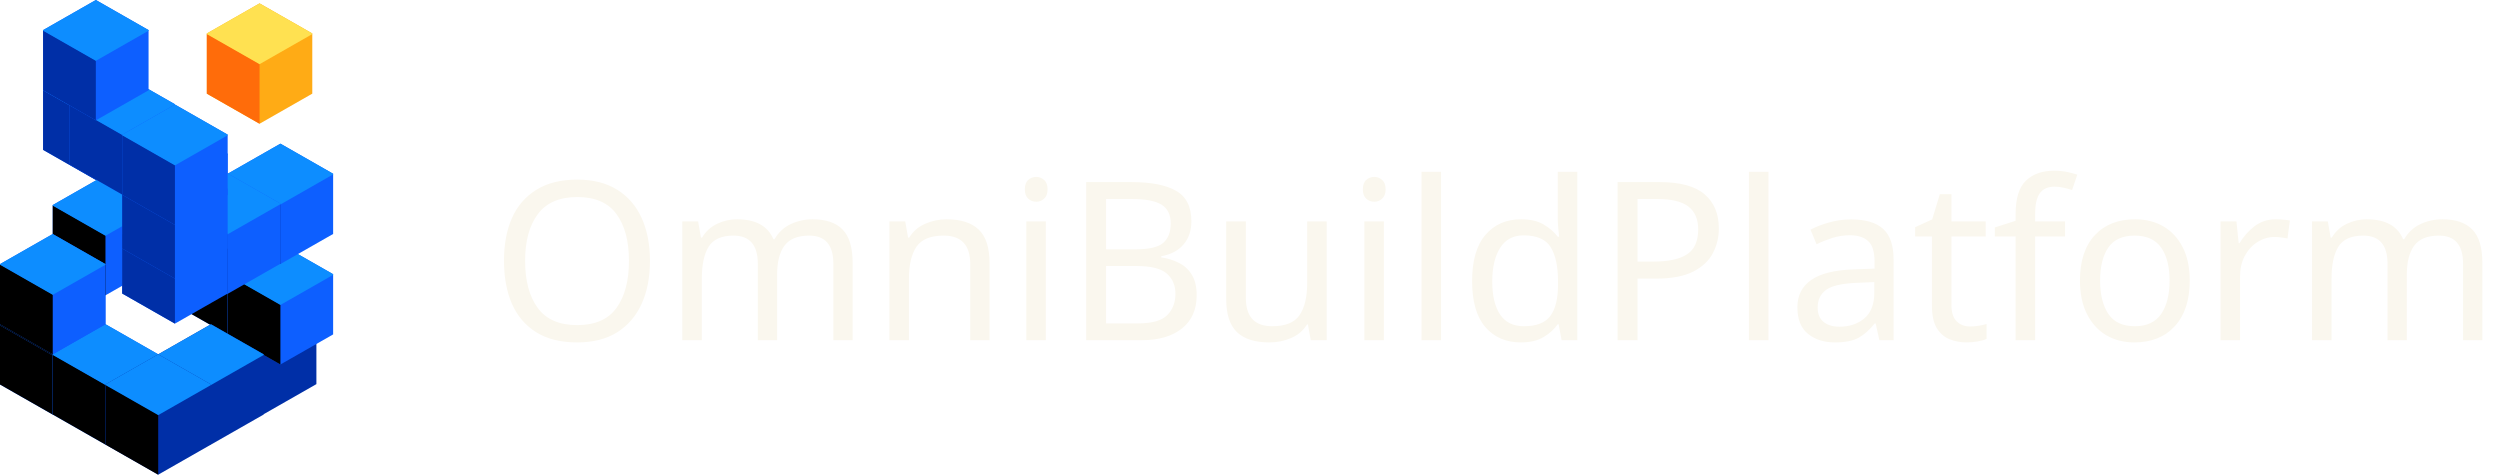
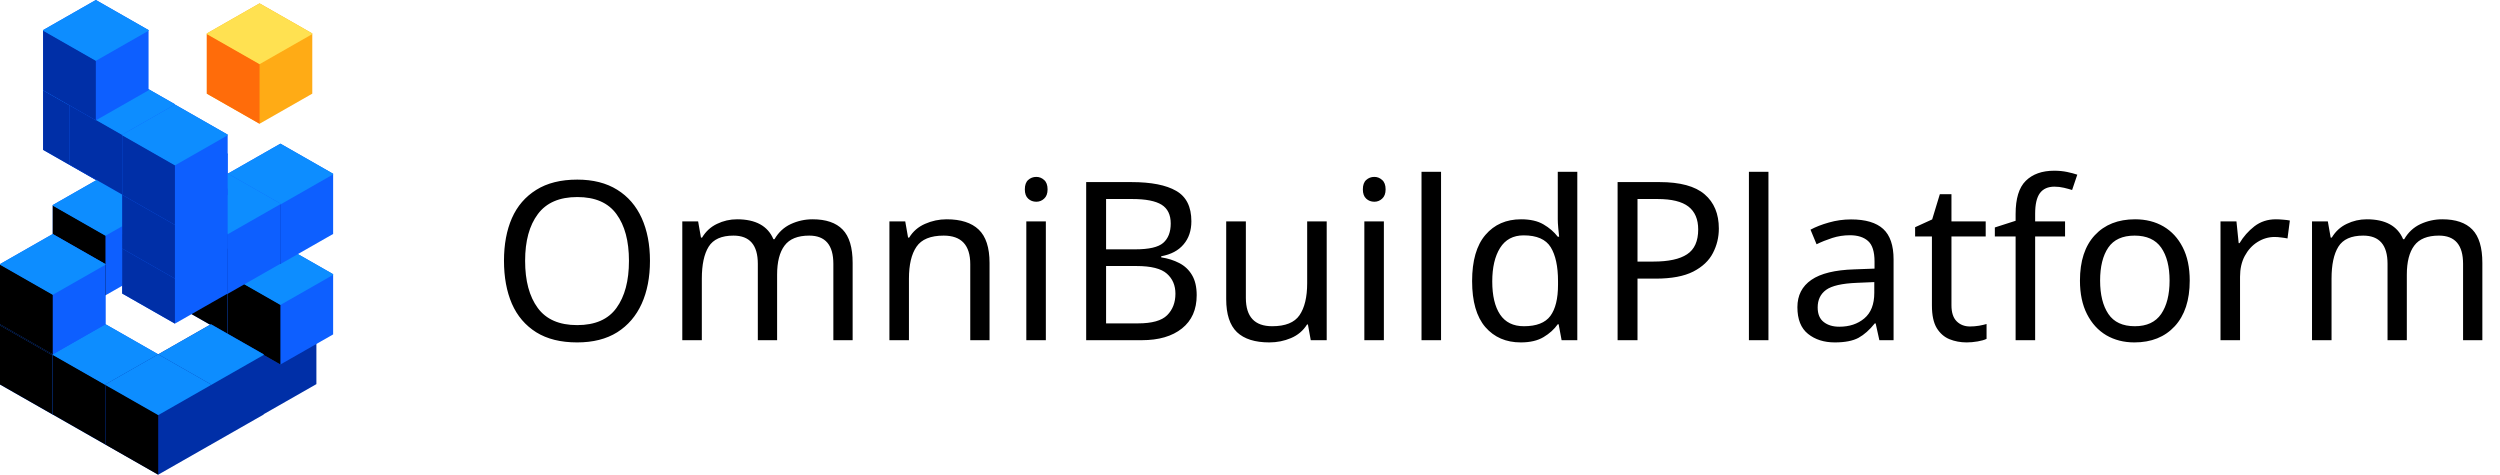
<svg xmlns="http://www.w3.org/2000/svg" width="316px" height="60px" viewBox="0 0 316 60" version="1.1">
-   <g id="OBP/logo" stroke="none" stroke-width="1" fill="none" fill-rule="evenodd">
+   <g id="OBP/logo" stroke="none" stroke-width="1">
    <g id="编组">
      <polygon id="Fill-1" fill="#002FA7" points="39.993 48.552 39.993 40.944 33.328 37.14 26.662 40.944 26.662 48.552 33.328 52.356" />
      <polygon id="Fill-2" fill="#002FA7" points="26.662 40.984 26.662 48.552 33.328 52.356 33.328 44.788" />
      <polygon id="Fill-3" fill="#0D8DFF" points="26.662 41.023 33.328 44.827 39.993 41.023 39.993 40.944 33.328 37.14 26.662 40.944" />
      <polygon id="Fill-4" fill="#0D5FFF" points="28.777 32.073 28.777 24.465 22.112 20.661 15.446 24.465 15.446 32.073 22.112 35.877" />
      <polygon id="Fill-5" fill="#002FA7" points="15.446 24.504 15.446 32.073 22.112 35.877 22.112 28.308" />
      <polygon id="Fill-6" fill="#0D8DFF" points="15.446 24.544 22.112 28.348 28.777 24.544 28.777 24.465 22.112 20.661 15.446 24.465" />
      <polygon id="Fill-7" fill="#0D5FFF" points="28.777 27.053 28.777 19.446 22.112 15.642 15.446 19.446 15.446 27.053 22.112 30.857" />
      <polygon id="Fill-8" fill="#002FA7" points="15.446 19.485 15.446 27.054 22.112 30.857 22.112 23.289" />
      <polygon id="Fill-9" fill="#0D8DFF" points="15.446 19.525 22.112 23.328 28.777 19.525 28.777 19.446 22.112 15.642 15.446 19.446" />
      <polygon id="Fill-10" fill="#0D5FFF" points="35.443 38.505 35.443 30.897 28.777 27.093 22.112 30.897 22.112 38.505 28.777 42.308" />
      <polygon id="Fill-11" fill="#000000" points="22.112 30.936 22.112 38.505 28.777 42.308 28.777 34.74" />
      <polygon id="Fill-12" fill="#0D8DFF" points="22.112 30.976 28.777 34.779 35.443 30.976 35.443 30.897 28.777 27.093 22.112 30.897" />
      <polygon id="Fill-13" fill="#0D5FFF" points="28.777 34.661 28.777 42.269 35.443 46.073 42.108 42.269 42.108 34.661 35.443 30.857" />
      <polygon id="Fill-14" fill="#000000" points="28.777 34.701 28.777 42.269 35.443 46.073 35.443 38.504" />
      <polygon id="Fill-15" fill="#0D8DFF" points="28.777 34.661 28.777 34.74 35.443 38.544 42.108 34.74 42.108 34.661 35.443 30.857" />
      <polygon id="Fill-16" fill="#FFAB15" points="39.473 11.838 39.473 4.23 32.807 0.426 26.142 4.23 26.142 11.838 32.807 15.642" />
      <polygon id="Fill-17" fill="#FF6C0A" points="26.142 4.27 26.142 11.838 32.807 15.642 32.807 8.073" />
      <polygon id="Fill-18" fill="#FFE151" points="26.142 4.309 32.807 8.113 39.473 4.309 39.473 4.23 32.807 0.426 26.142 4.23" />
      <polygon id="Fill-19" fill="#0D5FFF" points="0 40.991 0 48.599 6.666 52.403 13.331 48.599 13.331 40.991 6.666 37.187" />
      <polygon id="Fill-20" fill="#000000" points="0 48.599 6.666 52.403 6.666 44.835 0 41.031" />
      <polygon id="Fill-21" fill="#0D8DFF" points="0 40.991 0 41.07 6.666 44.874 13.331 41.07 13.331 40.991 6.666 37.187" />
      <polygon id="Fill-22" fill="#0D5FFF" points="0 33.525 0 41.133 6.666 44.937 13.331 41.133 13.331 33.525 6.666 29.721" />
      <polygon id="Fill-23" fill="#000000" points="0 41.133 6.666 44.937 6.666 37.368 0 33.564" />
      <polygon id="Fill-24" fill="#0D8DFF" points="0 33.525 0 33.604 6.666 37.408 13.331 33.604 13.331 33.525 6.666 29.721" />
      <polygon id="Fill-25" fill="#0D5FFF" points="19.997 52.393 19.997 44.785 13.331 40.981 6.666 44.785 6.666 52.393 13.331 56.197" />
      <polygon id="Fill-26" fill="#000000" points="6.666 44.824 6.666 52.393 13.331 56.196 13.331 48.628" />
      <polygon id="Fill-27" fill="#0D8DFF" points="6.666 44.864 13.331 48.667 19.997 44.864 19.997 44.785 13.331 40.981 6.666 44.785" />
      <polygon id="Fill-28" fill="#002FA7" points="33.328 52.395 33.328 44.788 26.662 40.984 19.997 44.788 19.997 52.395 26.662 56.199" />
      <polygon id="Fill-29" fill="#002FA7" points="19.997 44.827 19.997 52.395 26.662 56.199 26.662 48.631" />
      <polygon id="Fill-30" fill="#0D8DFF" points="19.997 44.866 26.662 48.67 33.328 44.866 33.328 44.788 26.662 40.984 19.997 44.788" />
      <polygon id="Fill-31" fill="#002FA7" points="13.331 48.588 13.331 56.196 19.997 60 26.662 56.196 26.662 48.588 19.997 44.784" />
      <polygon id="Fill-32" fill="#000000" points="13.331 56.196 19.997 60 19.997 52.432 13.331 48.628" />
      <polygon id="Fill-33" fill="#0D8DFF" points="13.331 48.667 19.997 52.471 26.662 48.667 26.662 48.588 19.997 44.784 13.331 48.588" />
      <polygon id="Fill-34" fill="#0D5FFF" points="19.997 33.525 19.997 25.917 13.331 22.113 6.666 25.917 6.666 33.525 13.331 37.329" />
      <polygon id="Fill-35" fill="#000000" points="6.666 25.957 6.666 33.525 13.331 37.329 13.331 29.76" />
      <polygon id="Fill-36" fill="#0D8DFF" points="6.666 25.996 13.331 29.8 19.997 25.996 19.997 25.917 13.331 22.113 6.666 25.917" />
      <polygon id="Fill-37" fill="#0D5FFF" points="0 33.383 0 40.991 6.666 44.795 13.331 40.991 13.331 33.383 6.666 29.58" />
      <polygon id="Fill-38" fill="#000000" points="0 40.991 6.666 44.795 6.666 37.227 0 33.423" />
      <polygon id="Fill-39" fill="#0D8DFF" points="0 33.383 0 33.462 6.666 37.266 13.331 33.462 13.331 33.383 6.666 29.58" />
      <polygon id="Fill-40" fill="#0D5FFF" points="28.777 21.964 28.777 29.572 35.443 33.376 42.108 29.572 42.108 21.964 35.443 18.16" />
      <polygon id="Fill-41" fill="#002FA7" points="28.777 22.004 28.777 29.572 35.443 33.376 35.443 25.808" />
      <polygon id="Fill-42" fill="#0D8DFF" points="28.777 21.964 28.777 22.043 35.443 25.847 42.108 22.043 42.108 21.964 35.443 18.16" />
      <polygon id="Fill-43" fill="#0D5FFF" points="35.443 33.336 35.443 25.729 28.777 21.925 22.112 25.729 22.112 33.336 28.777 37.14" />
      <polygon id="Fill-44" fill="#002FA7" points="22.112 25.768 22.112 33.337 28.777 37.14 28.777 29.572" />
      <polygon id="Fill-45" fill="#0D8DFF" points="22.112 25.808 28.777 29.611 35.443 25.808 35.443 25.729 28.777 21.925 22.112 25.729" />
      <polygon id="Fill-46" fill="#0D5FFF" points="28.777 37.101 28.777 29.493 22.112 25.689 15.446 29.493 15.446 37.101 22.112 40.905" />
      <polygon id="Fill-47" fill="#002FA7" points="15.446 29.533 15.446 37.101 22.112 40.905 22.112 33.336" />
      <polygon id="Fill-48" fill="#0D8DFF" points="15.446 29.572 22.112 33.376 28.777 29.572 28.777 29.493 22.112 25.689 15.446 29.493" />
      <polygon id="Fill-49" fill="#0D5FFF" points="28.777 31.415 28.777 23.807 22.112 20.003 15.446 23.807 15.446 31.415 22.112 35.219" />
      <polygon id="Fill-50" fill="#002FA7" points="15.446 23.847 15.446 31.415 22.112 35.219 22.112 27.65" />
      <polygon id="Fill-51" fill="#0D8DFF" points="15.446 23.886 22.112 27.69 28.777 23.886 28.777 23.807 22.112 20.003 15.446 23.807" />
      <polygon id="Fill-52" fill="#0D5FFF" points="18.779 18.941 18.779 11.333 12.113 7.529 5.448 11.333 5.448 18.941 12.113 22.744" />
      <polygon id="Fill-53" fill="#002FA7" points="5.448 11.372 5.448 18.941 12.113 22.744 12.113 15.176" />
      <polygon id="Fill-54" fill="#0D8DFF" points="5.448 11.412 12.113 15.215 18.779 11.412 18.779 11.333 12.113 7.529 5.448 11.333" />
      <polygon id="Fill-55" fill="#0D5FFF" points="22.112 20.786 22.112 13.178 15.446 9.375 8.781 13.178 8.781 20.786 15.446 24.59" />
      <polygon id="Fill-56" fill="#002FA7" points="8.781 13.218 8.781 20.786 15.446 24.59 15.446 17.022" />
      <polygon id="Fill-57" fill="#0D8DFF" points="8.781 13.257 15.446 17.061 22.112 13.257 22.112 13.178 15.446 9.375 8.781 13.178" />
      <polygon id="Fill-58" fill="#0D5FFF" points="12.113 0 5.448 3.804 5.448 11.412 12.113 15.215 18.779 11.412 18.779 3.804" />
      <polygon id="Fill-59" fill="#002FA7" points="5.448 3.843 5.448 11.412 12.113 15.216 12.113 7.647" />
      <polygon id="Fill-60" fill="#0D8DFF" points="12.113 0 5.448 3.804 5.448 3.883 12.113 7.687 18.779 3.883 18.779 3.804" />
      <polygon id="Fill-61" fill="#0D5FFF" points="28.777 24.627 28.777 17.019 22.112 13.215 15.446 17.019 15.446 24.627 22.112 28.431" />
      <polygon id="Fill-62" fill="#002FA7" points="15.446 17.058 15.446 24.627 22.112 28.431 22.112 20.862" />
      <polygon id="Fill-63" fill="#0D8DFF" points="15.446 17.098 22.112 20.902 28.777 17.098 28.777 17.019 22.112 13.215 15.446 17.019" />
    </g>
-     <text id="OmniBuildPlatform" font-family="DINCond-BlackAlternate" font-size="28" font-weight="normal" line-spacing="28" fill="#FAF7EE">
+     <text id="OmniBuildPlatform" font-family="DINCond-BlackAlternate" font-size="28" font-weight="normal" line-spacing="28">
      <tspan x="62" y="43">OmniBuildPlatform</tspan>
    </text>
  </g>
</svg>
